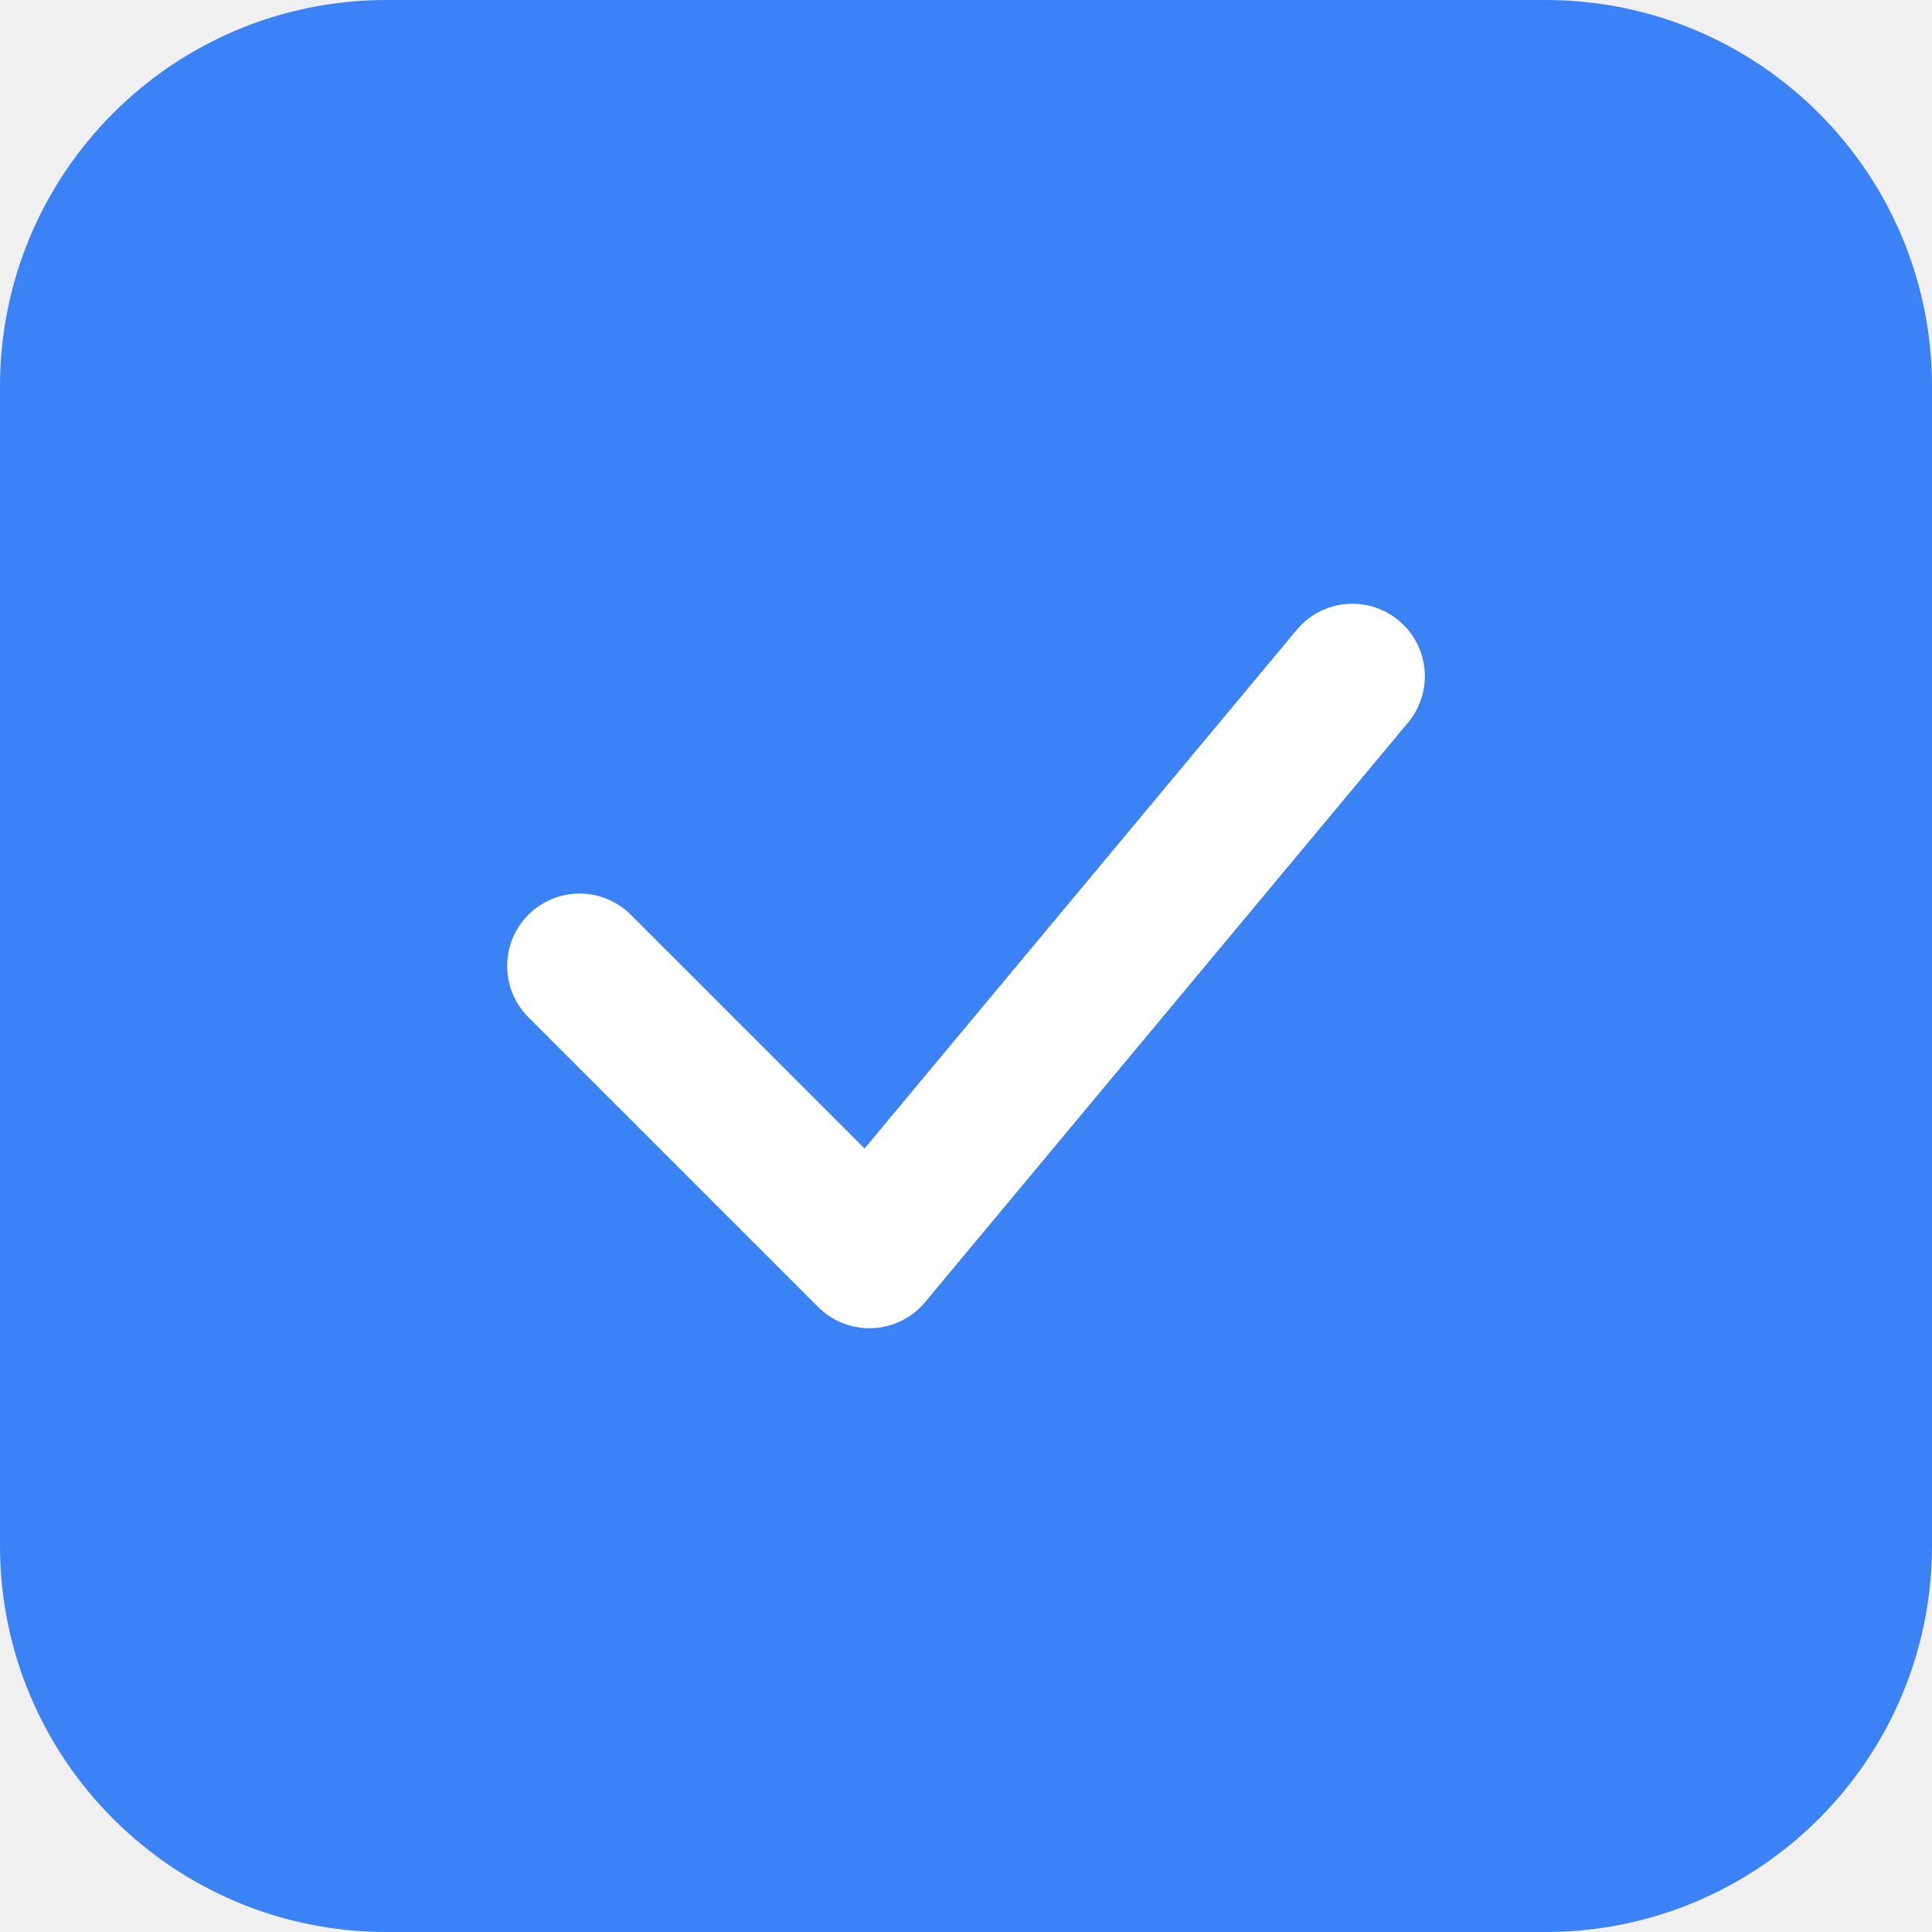
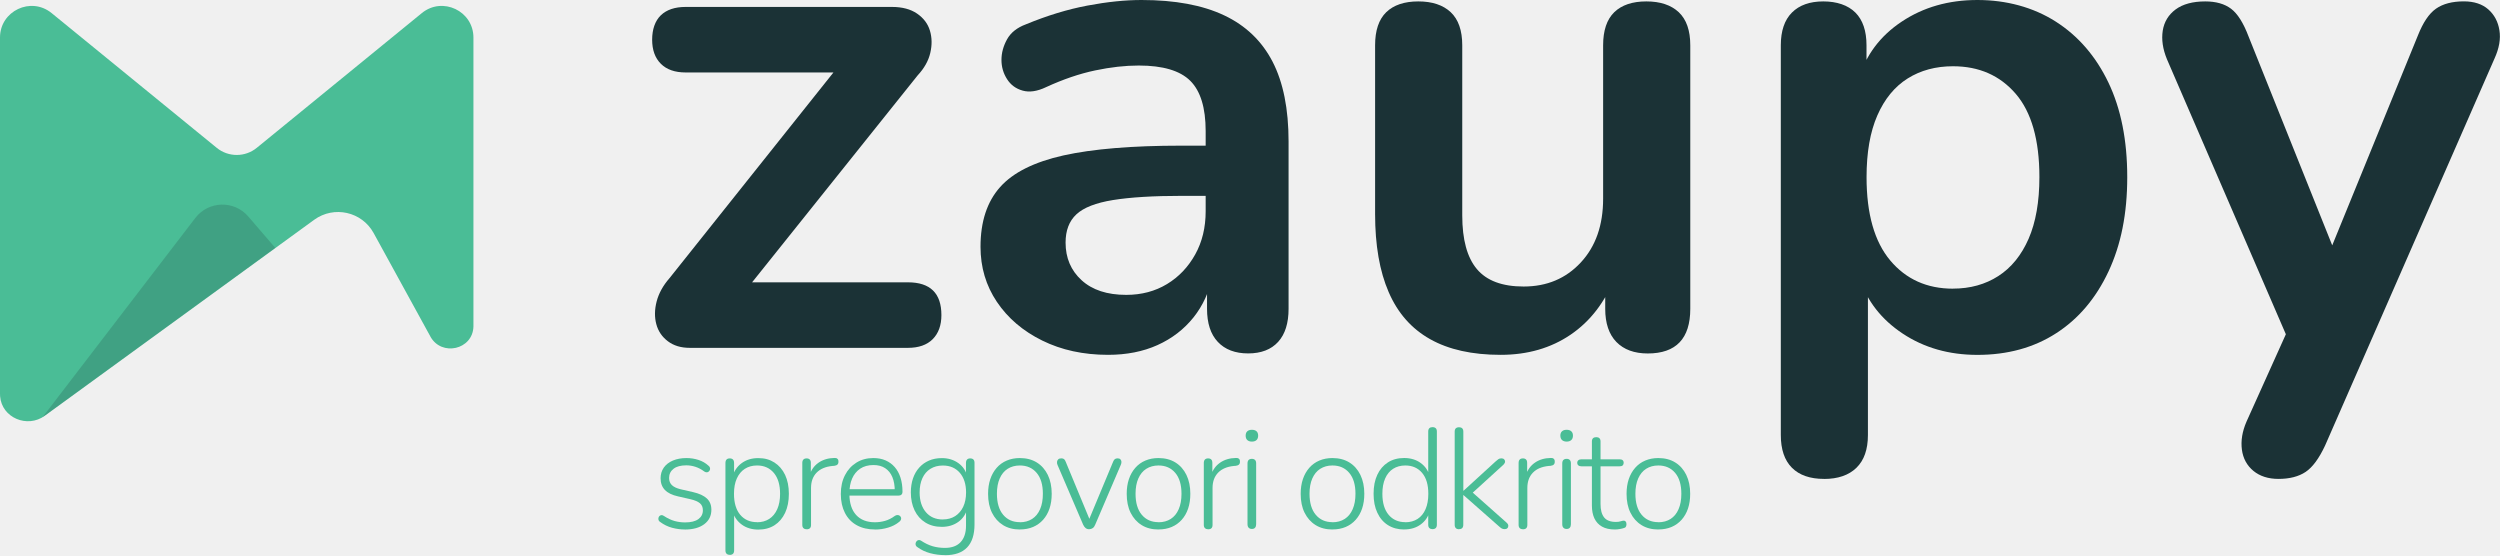
- <svg xmlns="http://www.w3.org/2000/svg" width="40" height="40" viewBox="0 0 40 40" fill="none">
-   <rect width="40" height="40" rx="8" fill="#3B82F6" />
-   <path d="M12 20L18 26L28 14" stroke="white" stroke-width="3" stroke-linecap="round" stroke-linejoin="round" />
-   <circle cx="20" cy="20" r="18" stroke="#3B82F6" stroke-width="2" fill="none" opacity="0.2" />
+ <svg xmlns="http://www.w3.org/2000/svg" id="Layer_1" version="1.1" viewBox="0 0 512 113.69">
+   <defs>
+     <style>
+       .st0 {
+         opacity: .2;
+       }
+ 
+       .st0, .st1 {
+         fill: #1b3236;
+       }
+ 
+       .st2 {
+         isolation: isolate;
+       }
+ 
+       .st3 {
+         fill: #4abd96;
+       }
+     </style>
+   </defs>
+   <g>
+     <path class="st3" d="M140.26,108.44c-.87,0-1.74-.12-2.61-.35-.86-.23-1.69-.63-2.46-1.2-.16-.1-.26-.22-.31-.36-.05-.15-.06-.3-.03-.45.03-.16.1-.29.2-.39s.24-.17.39-.19c.16-.02.32.03.5.15.76.5,1.5.85,2.21,1.05.72.2,1.44.29,2.16.29,1.18,0,2.09-.22,2.71-.67.62-.45.93-1.05.93-1.81,0-.62-.2-1.1-.6-1.44-.4-.34-1.04-.62-1.94-.83l-2.54-.58c-1.22-.27-2.13-.71-2.71-1.33-.58-.61-.87-1.4-.87-2.38,0-.83.22-1.56.66-2.19.44-.62,1.06-1.1,1.86-1.44.81-.34,1.73-.51,2.78-.51.85,0,1.67.13,2.45.38.78.25,1.46.64,2.04,1.17.16.12.26.25.31.41.05.16.05.31,0,.45-.05.15-.13.27-.25.36-.12.1-.25.15-.41.15s-.32-.06-.5-.17c-.56-.43-1.16-.74-1.78-.95-.62-.2-1.25-.31-1.89-.31-1.13,0-2,.23-2.61.7-.61.47-.92,1.1-.92,1.89,0,.6.19,1.09.57,1.46s.98.65,1.79.85l2.54.58c1.26.29,2.2.72,2.83,1.3.62.57.93,1.35.93,2.32,0,1.24-.49,2.23-1.47,2.96-.98.73-2.31,1.09-3.98,1.09Z" />
+     <path class="st3" d="M149.47,113.63c-.29,0-.51-.08-.67-.23-.16-.16-.23-.38-.23-.67v-17.92c0-.31.08-.54.23-.7s.38-.23.67-.23c.27,0,.49.08.64.23s.23.39.23.7v2.97l-.32-.17c.33-1.17.96-2.09,1.89-2.77.93-.68,2.06-1.02,3.38-1.02s2.37.3,3.31.9c.94.6,1.67,1.45,2.19,2.54.51,1.09.77,2.38.77,3.88s-.26,2.79-.77,3.89c-.52,1.1-1.24,1.94-2.17,2.54-.93.59-2.04.89-3.32.89s-2.45-.34-3.38-1.02c-.93-.68-1.56-1.58-1.89-2.71h.32v8.01c0,.29-.08.51-.23.67-.16.15-.37.23-.64.23ZM155.04,106.96c.95,0,1.78-.23,2.49-.68.71-.46,1.26-1.12,1.65-2,.39-.87.58-1.92.58-3.15,0-1.85-.43-3.27-1.28-4.28s-2-1.52-3.44-1.52c-.95,0-1.78.23-2.49.68s-1.26,1.12-1.65,1.98c-.39.86-.58,1.91-.58,3.13,0,1.87.43,3.3,1.28,4.31s2,1.51,3.44,1.51Z" />
+     <path class="st3" d="M165.21,108.39c-.29,0-.51-.08-.67-.23s-.23-.38-.23-.67v-12.68c0-.31.08-.54.23-.7s.38-.23.67-.23c.27,0,.48.08.63.23s.22.39.22.7v2.59h-.29c.35-1.15.98-2.03,1.88-2.65.9-.62,1.99-.94,3.25-.96.23-.02.43.03.58.15.16.12.23.3.23.55.02.27-.04.48-.18.63s-.36.24-.67.28l-.41.03c-1.38.14-2.45.59-3.21,1.37-.76.78-1.14,1.83-1.14,3.15v7.55c0,.29-.07.52-.22.67s-.37.23-.68.23Z" />
+     <path class="st3" d="M179.23,108.44c-1.46,0-2.71-.29-3.76-.87s-1.86-1.42-2.42-2.51c-.56-1.09-.85-2.38-.85-3.88s.28-2.76.85-3.86c.56-1.1,1.35-1.96,2.35-2.58,1-.62,2.15-.93,3.45-.93.95,0,1.79.16,2.52.48.73.32,1.35.78,1.87,1.37.51.59.91,1.31,1.18,2.16s.41,1.8.41,2.87c0,.27-.07.48-.22.61-.15.14-.35.2-.6.2h-10.52v-1.31h10.23l-.47.38c0-1.13-.17-2.08-.5-2.87-.33-.79-.82-1.39-1.47-1.82-.65-.43-1.45-.64-2.4-.64-1.07,0-1.97.25-2.71.74-.74.5-1.29,1.18-1.66,2.04-.37.86-.55,1.86-.55,2.99v.15c0,1.86.46,3.3,1.37,4.3.91,1,2.2,1.5,3.85,1.5.72,0,1.41-.1,2.08-.29.67-.19,1.33-.52,1.97-.99.19-.14.38-.2.57-.2s.34.05.47.15c.13.1.21.22.26.36.05.15.04.3-.03.47s-.2.32-.39.45c-.62.51-1.37.89-2.24,1.15-.87.26-1.75.39-2.62.39Z" />
+     <path class="st3" d="M193.56,113.69c-1.05,0-2.06-.13-3.04-.39-.98-.26-1.87-.68-2.67-1.27-.16-.1-.26-.22-.31-.38-.05-.16-.05-.31-.01-.45.04-.15.11-.28.22-.39s.23-.19.38-.2c.15-.02.3,0,.45.09.85.56,1.68.96,2.46,1.18.79.22,1.61.33,2.46.33,1.42,0,2.5-.39,3.23-1.18.74-.79,1.11-1.91,1.11-3.37v-3.61h.29c-.29,1.2-.91,2.15-1.86,2.83s-2.08,1.02-3.38,1.02-2.43-.3-3.38-.89c-.95-.59-1.69-1.42-2.2-2.48-.51-1.06-.77-2.29-.77-3.69,0-1.05.15-2,.44-2.86.29-.85.71-1.59,1.27-2.21.55-.62,1.22-1.1,2-1.44.78-.34,1.66-.51,2.65-.51,1.3,0,2.43.35,3.38,1.03s1.56,1.62,1.84,2.78l-.29.18v-3c0-.31.08-.54.23-.7.15-.16.37-.23.64-.23.29,0,.51.08.66.23s.22.39.22.7v12.59c0,2.08-.5,3.65-1.51,4.71-1.01,1.06-2.51,1.59-4.49,1.59ZM193.1,106.38c.97,0,1.81-.23,2.52-.68.71-.46,1.26-1.1,1.65-1.92.39-.83.58-1.8.58-2.93,0-1.69-.43-3.03-1.28-4.02-.86-.99-2.01-1.49-3.47-1.49-.97,0-1.82.22-2.54.67s-1.27,1.08-1.65,1.91-.57,1.8-.57,2.93c0,1.69.43,3.04,1.28,4.04.85,1,2.01,1.5,3.47,1.5Z" />
+     <path class="st3" d="M208.86,108.44c-1.32,0-2.47-.3-3.44-.9-.97-.6-1.72-1.45-2.26-2.53-.54-1.09-.8-2.38-.8-3.88,0-1.11.15-2.11.45-3,.3-.89.74-1.67,1.31-2.32.57-.65,1.26-1.15,2.07-1.49.81-.34,1.69-.51,2.67-.51,1.34,0,2.5.3,3.47.9.97.6,1.72,1.45,2.26,2.55.53,1.1.8,2.39.8,3.86,0,1.13-.15,2.14-.45,3.03-.3.89-.74,1.66-1.31,2.3s-1.26,1.13-2.05,1.47c-.8.34-1.7.51-2.71.51ZM208.86,106.96c.97,0,1.81-.23,2.52-.68.71-.46,1.25-1.12,1.63-2,.38-.87.57-1.92.57-3.15,0-1.85-.42-3.27-1.27-4.28s-2-1.52-3.45-1.52c-.95,0-1.78.23-2.49.68s-1.25,1.12-1.63,1.98c-.38.86-.57,1.91-.57,3.13,0,1.87.43,3.3,1.28,4.31.85,1.01,1.99,1.51,3.41,1.51Z" />
+     <path class="st3" d="M223.08,108.39c-.29,0-.53-.08-.73-.23s-.37-.39-.52-.7l-5.25-12.24c-.1-.23-.13-.45-.1-.66.03-.2.12-.37.26-.5.15-.13.35-.19.63-.19.25,0,.44.06.57.18s.24.3.33.55l5.19,12.53h-.73l5.22-12.53c.1-.25.21-.44.35-.55.14-.12.33-.18.58-.18s.44.06.57.19.2.29.22.48c.02.19-.02.41-.12.64l-5.25,12.27c-.12.31-.28.54-.5.7-.21.15-.46.23-.73.23Z" />
+     <path class="st3" d="M237.25,108.44c-1.32,0-2.47-.3-3.44-.9-.97-.6-1.72-1.45-2.26-2.53-.54-1.09-.8-2.38-.8-3.88,0-1.11.15-2.11.45-3,.3-.89.74-1.67,1.31-2.32.57-.65,1.26-1.15,2.07-1.49.81-.34,1.69-.51,2.67-.51,1.34,0,2.5.3,3.47.9.97.6,1.72,1.45,2.26,2.55.53,1.1.8,2.39.8,3.86,0,1.13-.15,2.14-.45,3.03-.3.89-.74,1.66-1.31,2.3s-1.26,1.13-2.05,1.47c-.8.34-1.7.51-2.71.51ZM237.25,106.96c.97,0,1.81-.23,2.52-.68.71-.46,1.25-1.12,1.63-2,.38-.87.57-1.92.57-3.15,0-1.85-.42-3.27-1.27-4.28s-2-1.52-3.45-1.52c-.95,0-1.78.23-2.49.68s-1.25,1.12-1.63,1.98c-.38.86-.57,1.91-.57,3.13,0,1.87.43,3.3,1.28,4.31.85,1.01,1.99,1.51,3.41,1.51Z" />
+     <path class="st3" d="M247.44,108.39c-.29,0-.51-.08-.67-.23s-.23-.38-.23-.67v-12.68c0-.31.08-.54.23-.7s.38-.23.67-.23c.27,0,.48.08.63.23s.22.39.22.7v2.59h-.29c.35-1.15.98-2.03,1.88-2.65.9-.62,1.99-.94,3.25-.96.23-.02.43.03.58.15.16.12.23.3.23.55.02.27-.04.48-.18.63s-.36.24-.67.28l-.41.03c-1.38.14-2.45.59-3.21,1.37-.76.78-1.14,1.83-1.14,3.15v7.55c0,.29-.07.52-.22.67s-.37.23-.68.23Z" />
+     <path class="st3" d="M256.39,90.44c-.41,0-.72-.11-.95-.32-.22-.21-.33-.51-.33-.9s.11-.68.33-.89c.22-.2.54-.31.95-.31s.72.1.95.31c.22.2.33.5.33.89s-.11.69-.33.9c-.22.21-.54.32-.95.32ZM256.39,108.33c-.29,0-.51-.09-.67-.26-.16-.17-.23-.41-.23-.7v-12.47c0-.31.08-.54.23-.7.16-.15.38-.23.67-.23.27,0,.49.08.64.23.16.16.23.39.23.7v12.47c0,.29-.07.52-.22.7-.15.18-.36.26-.66.26Z" />
+     <path class="st3" d="M272.88,108.44c-1.32,0-2.47-.3-3.44-.9-.97-.6-1.72-1.45-2.26-2.53-.54-1.09-.8-2.38-.8-3.88,0-1.11.15-2.11.45-3,.3-.89.74-1.67,1.31-2.32.57-.65,1.26-1.15,2.07-1.49.81-.34,1.69-.51,2.67-.51,1.34,0,2.5.3,3.47.9.97.6,1.72,1.45,2.26,2.55.53,1.1.8,2.39.8,3.86,0,1.13-.15,2.14-.45,3.03-.3.89-.74,1.66-1.31,2.3s-1.26,1.13-2.05,1.47c-.8.34-1.7.51-2.71.51ZM272.88,106.96c.97,0,1.81-.23,2.52-.68.71-.46,1.25-1.12,1.63-2,.38-.87.57-1.92.57-3.15,0-1.85-.42-3.27-1.27-4.28-.85-1.01-2-1.52-3.45-1.52-.95,0-1.78.23-2.49.68s-1.25,1.12-1.63,1.98c-.38.86-.57,1.91-.57,3.13,0,1.87.43,3.3,1.28,4.31.85,1.01,1.99,1.51,3.41,1.51Z" />
+     <path class="st3" d="M287.57,108.44c-1.26,0-2.37-.3-3.31-.89s-1.67-1.44-2.18-2.54c-.52-1.1-.77-2.39-.77-3.89s.25-2.79.76-3.88c.5-1.09,1.23-1.93,2.17-2.54.94-.6,2.05-.9,3.34-.9s2.45.34,3.38,1.02c.93.68,1.55,1.59,1.86,2.74h-.32v-9.18c0-.31.08-.54.23-.68.15-.15.37-.22.64-.22.29,0,.51.07.67.22s.23.37.23.68v19.09c0,.29-.08.52-.23.67s-.37.23-.64.23c-.29,0-.52-.08-.67-.23-.16-.15-.23-.38-.23-.67v-3l.32.2c-.31,1.15-.93,2.06-1.86,2.74-.93.68-2.06,1.02-3.38,1.02ZM287.8,106.96c.97,0,1.81-.23,2.52-.68.71-.46,1.25-1.12,1.63-2,.38-.87.57-1.92.57-3.15,0-1.85-.42-3.27-1.27-4.28s-2-1.52-3.45-1.52c-.95,0-1.78.23-2.49.68s-1.25,1.12-1.63,1.98c-.38.86-.57,1.91-.57,3.13,0,1.87.43,3.3,1.28,4.31.85,1.01,1.99,1.51,3.41,1.51Z" />
+     <path class="st3" d="M298.82,108.39c-.29,0-.52-.08-.67-.23s-.23-.38-.23-.67v-19.09c0-.31.08-.54.23-.68s.38-.22.67-.22c.27,0,.49.07.64.22.15.15.23.37.23.68v12.09h.06l6.53-5.97c.21-.19.4-.35.57-.47.16-.12.38-.18.65-.18.23,0,.42.07.55.2.13.14.2.3.19.48-.01.19-.11.38-.31.6l-6.94,6.32v-1.14l7.55,6.7c.23.21.36.42.36.63.01.2-.05.37-.19.51-.14.14-.32.2-.55.2-.25,0-.47-.05-.64-.16-.18-.11-.39-.28-.64-.51l-7.14-6.29h-.06v6.06c0,.6-.29.9-.87.9Z" />
+     <path class="st3" d="M311.91,108.39c-.29,0-.52-.08-.67-.23s-.23-.38-.23-.67v-12.68c0-.31.08-.54.23-.7s.38-.23.67-.23c.27,0,.48.08.63.23s.22.39.22.7v2.59h-.29c.35-1.15.98-2.03,1.88-2.65.9-.62,1.99-.94,3.25-.96.23-.02.43.03.58.15.15.12.23.3.23.55.02.27-.04.48-.18.63s-.36.24-.67.28l-.41.03c-1.38.14-2.45.59-3.21,1.37-.76.78-1.14,1.83-1.14,3.15v7.55c0,.29-.07.52-.22.67-.15.15-.37.23-.68.23Z" />
+     <path class="st3" d="M320.85,90.44c-.41,0-.72-.11-.95-.32-.22-.21-.34-.51-.34-.9s.11-.68.34-.89.54-.31.95-.31.72.1.95.31.34.5.34.89-.11.69-.34.9c-.22.21-.54.32-.95.32ZM320.85,108.33c-.29,0-.52-.09-.67-.26-.16-.17-.23-.41-.23-.7v-12.47c0-.31.08-.54.23-.7.16-.15.38-.23.67-.23.27,0,.49.08.64.23.15.16.23.39.23.7v12.47c0,.29-.07.52-.22.7-.15.18-.36.26-.65.26Z" />
+     <path class="st3" d="M330.73,108.44c-1.05,0-1.92-.19-2.62-.58-.7-.39-1.22-.95-1.57-1.68-.35-.73-.52-1.63-.52-2.7v-7.98h-2.16c-.25,0-.46-.06-.61-.19-.16-.13-.23-.31-.23-.54,0-.21.08-.38.23-.51.15-.13.36-.19.61-.19h2.16v-3.64c0-.31.08-.54.23-.68.16-.15.38-.22.67-.22.27,0,.49.07.64.22.16.15.23.37.23.68v3.64h3.93c.27,0,.47.06.61.19s.2.3.2.51c0,.23-.07.41-.2.54s-.34.19-.61.19h-3.93v7.75c0,1.18.24,2.09.73,2.71.49.62,1.29.93,2.42.93.39,0,.71-.04.98-.13.26-.09.48-.13.66-.13.13,0,.26.06.36.18.11.12.16.3.16.55,0,.16-.03.31-.1.47s-.19.25-.36.29c-.21.08-.5.15-.87.22s-.71.1-1.02.1Z" />
+     <path class="st3" d="M339.62,108.44c-1.32,0-2.47-.3-3.44-.9-.97-.6-1.73-1.45-2.26-2.53-.54-1.09-.8-2.38-.8-3.88,0-1.11.15-2.11.45-3,.3-.89.74-1.67,1.31-2.32s1.26-1.15,2.07-1.49c.81-.34,1.69-.51,2.67-.51,1.34,0,2.5.3,3.47.9.97.6,1.72,1.45,2.26,2.55.53,1.1.8,2.39.8,3.86,0,1.13-.15,2.14-.45,3.03s-.74,1.66-1.31,2.3c-.57.64-1.26,1.13-2.05,1.47-.8.34-1.7.51-2.71.51ZM339.62,106.96c.97,0,1.81-.23,2.52-.68.71-.46,1.25-1.12,1.63-2,.38-.87.57-1.92.57-3.15,0-1.85-.42-3.27-1.27-4.28s-2-1.52-3.45-1.52c-.95,0-1.78.23-2.49.68s-1.25,1.12-1.63,1.98c-.38.86-.57,1.91-.57,3.13,0,1.87.43,3.3,1.28,4.31.85,1.01,1.99,1.51,3.41,1.51Z" />
+   </g>
+   <g>
+     <g class="st2">
+       <path class="st1" d="M141.27,71.24c-1.81,0-3.31-.45-4.5-1.36-1.19-.9-1.98-2.07-2.36-3.5-.38-1.43-.36-2.97.07-4.64.43-1.66,1.31-3.26,2.64-4.78l36.98-46.4v4.28h-33.69c-2.19,0-3.88-.59-5.07-1.78-1.19-1.19-1.78-2.83-1.78-4.93s.59-3.85,1.78-5c1.19-1.14,2.88-1.71,5.07-1.71h42.26c2.09,0,3.81.45,5.14,1.36,1.33.91,2.21,2.07,2.64,3.5.43,1.43.45,2.95.07,4.57-.38,1.62-1.24,3.14-2.57,4.57l-37.69,47.11v-4.71h35.69c4.57,0,6.85,2.24,6.85,6.71,0,2.09-.6,3.74-1.78,4.93-1.19,1.19-2.88,1.78-5.07,1.78h-44.69Z" />
+       <path class="st1" d="M226.93,72.67c-5.05,0-9.54-.98-13.49-2.93-3.95-1.95-7.04-4.59-9.28-7.92-2.24-3.33-3.35-7.09-3.35-11.28,0-5.14,1.33-9.21,4-12.21,2.66-3,7-5.16,12.99-6.5,6-1.33,14.04-2,24.13-2h7.14v10.28h-7c-5.9,0-10.61.29-14.13.86-3.52.57-6.02,1.55-7.5,2.93-1.48,1.38-2.21,3.31-2.21,5.78,0,3.14,1.09,5.71,3.28,7.71,2.19,2,5.23,3,9.14,3,3.14,0,5.92-.74,8.35-2.21,2.43-1.47,4.35-3.5,5.78-6.07,1.43-2.57,2.14-5.52,2.14-8.85v-16.42c0-4.76-1.05-8.19-3.14-10.28-2.09-2.09-5.62-3.14-10.56-3.14-2.76,0-5.74.33-8.92,1-3.19.67-6.55,1.81-10.07,3.43-1.81.86-3.4,1.1-4.78.71-1.38-.38-2.45-1.16-3.21-2.36-.76-1.19-1.14-2.5-1.14-3.93s.38-2.83,1.14-4.21c.76-1.38,2.05-2.4,3.85-3.07,4.38-1.81,8.59-3.09,12.63-3.85C226.76.38,230.45,0,233.79,0,240.64,0,246.28,1.05,250.7,3.14c4.43,2.09,7.73,5.26,9.92,9.49,2.19,4.24,3.28,9.69,3.28,16.35v34.26c0,2.95-.71,5.21-2.14,6.78-1.43,1.57-3.48,2.36-6.14,2.36s-4.74-.79-6.21-2.36c-1.48-1.57-2.21-3.83-2.21-6.78v-6.85h1.14c-.67,3.33-1.98,6.21-3.93,8.64-1.95,2.43-4.4,4.31-7.35,5.64-2.95,1.33-6.33,2-10.14,2Z" />
+       <path class="st1" d="M307.31,72.67c-5.81,0-10.62-1.07-14.42-3.21-3.81-2.14-6.64-5.35-8.49-9.64-1.86-4.28-2.78-9.61-2.78-15.99V9.28c0-3.04.76-5.3,2.28-6.78,1.52-1.47,3.71-2.21,6.57-2.21s5.07.74,6.64,2.21c1.57,1.48,2.36,3.74,2.36,6.78v34.84c0,4.95,1,8.62,3,10.99,2,2.38,5.19,3.57,9.57,3.57,4.76,0,8.66-1.64,11.71-4.93,3.05-3.28,4.57-7.64,4.57-13.06V9.28c0-3.04.76-5.3,2.28-6.78,1.52-1.47,3.71-2.21,6.57-2.21s5.07.74,6.64,2.21c1.57,1.48,2.36,3.74,2.36,6.78v53.97c0,6.09-2.91,9.14-8.71,9.14-2.76,0-4.9-.79-6.43-2.36-1.52-1.57-2.28-3.83-2.28-6.78v-10.85l2,4.28c-2,5.14-5.02,9.09-9.07,11.85-4.05,2.76-8.83,4.14-14.35,4.14Z" />
+       <path class="st1" d="M373.56,98.08c-2.85,0-5.05-.76-6.57-2.28-1.52-1.52-2.28-3.76-2.28-6.71V9.28c0-2.95.76-5.19,2.28-6.71,1.52-1.52,3.66-2.28,6.42-2.28s5.04.76,6.57,2.28c1.52,1.52,2.28,3.76,2.28,6.71v11.14l-1.57-4.28c1.43-4.85,4.35-8.76,8.78-11.71C393.9,1.48,399.06,0,404.97,0s11.44,1.48,16.06,4.43c4.62,2.95,8.21,7.12,10.78,12.49,2.57,5.38,3.85,11.83,3.85,19.35s-1.28,13.87-3.85,19.35c-2.57,5.47-6.14,9.69-10.71,12.63-4.57,2.95-9.95,4.43-16.13,4.43-5.81,0-10.9-1.45-15.28-4.35-4.38-2.9-7.33-6.69-8.85-11.35h1.71v32.12c0,2.95-.79,5.19-2.36,6.71-1.57,1.52-3.78,2.28-6.64,2.28ZM399.97,59.11c3.52,0,6.62-.86,9.28-2.57,2.66-1.71,4.73-4.26,6.21-7.64,1.47-3.38,2.21-7.59,2.21-12.63,0-7.61-1.62-13.3-4.85-17.06-3.24-3.76-7.52-5.64-12.85-5.64-3.52,0-6.62.83-9.28,2.5-2.66,1.67-4.73,4.19-6.21,7.57-1.48,3.38-2.21,7.59-2.21,12.64,0,7.52,1.62,13.21,4.85,17.06,3.23,3.85,7.52,5.78,12.85,5.78Z" />
+       <path class="st1" d="M466.64,98.08c-2.09,0-3.81-.55-5.14-1.64-1.33-1.1-2.12-2.55-2.36-4.35-.24-1.81.07-3.71.93-5.71l9.71-21.56v7.42l-25.99-60.11c-.86-2.09-1.14-4.04-.86-5.85.29-1.81,1.17-3.26,2.64-4.35,1.48-1.09,3.5-1.64,6.07-1.64,2.19,0,3.95.5,5.28,1.5,1.33,1,2.52,2.88,3.57,5.64l19.27,48.11h-4.28l19.7-48.26c1.05-2.66,2.28-4.5,3.71-5.5,1.43-1,3.33-1.5,5.71-1.5,2.09,0,3.76.55,5,1.64,1.24,1.1,2,2.52,2.28,4.28.29,1.76-.05,3.69-1,5.78l-34.69,79.24c-1.24,2.66-2.57,4.47-4,5.43-1.43.95-3.28,1.43-5.57,1.43Z" />
+     </g>
+     <g>
+       <path class="st3" d="M88.14,68.91l-11.62-21.18c-2.41-4.39-8.12-5.66-12.17-2.72L9.17,85.15c-3.57,2.6-8.8.42-9.15-3.98C0,80.99,0,80.81,0,80.64V7.69C0,2.24,6.34-.77,10.57,2.68l33.82,27.6c2.38,1.94,5.81,1.94,8.19,0L86.39,2.68c4.23-3.45,10.57-.44,10.57,5.02v59.01s0,.09,0,.14c-.1,4.76-6.53,6.24-8.82,2.07Z" />
+       <path class="st0" d="M8.7,85.46l31.3-40.82c2.7-3.52,7.96-3.67,10.85-.3l5.53,6.43L8.7,85.46Z" />
+     </g>
+   </g>
</svg>
